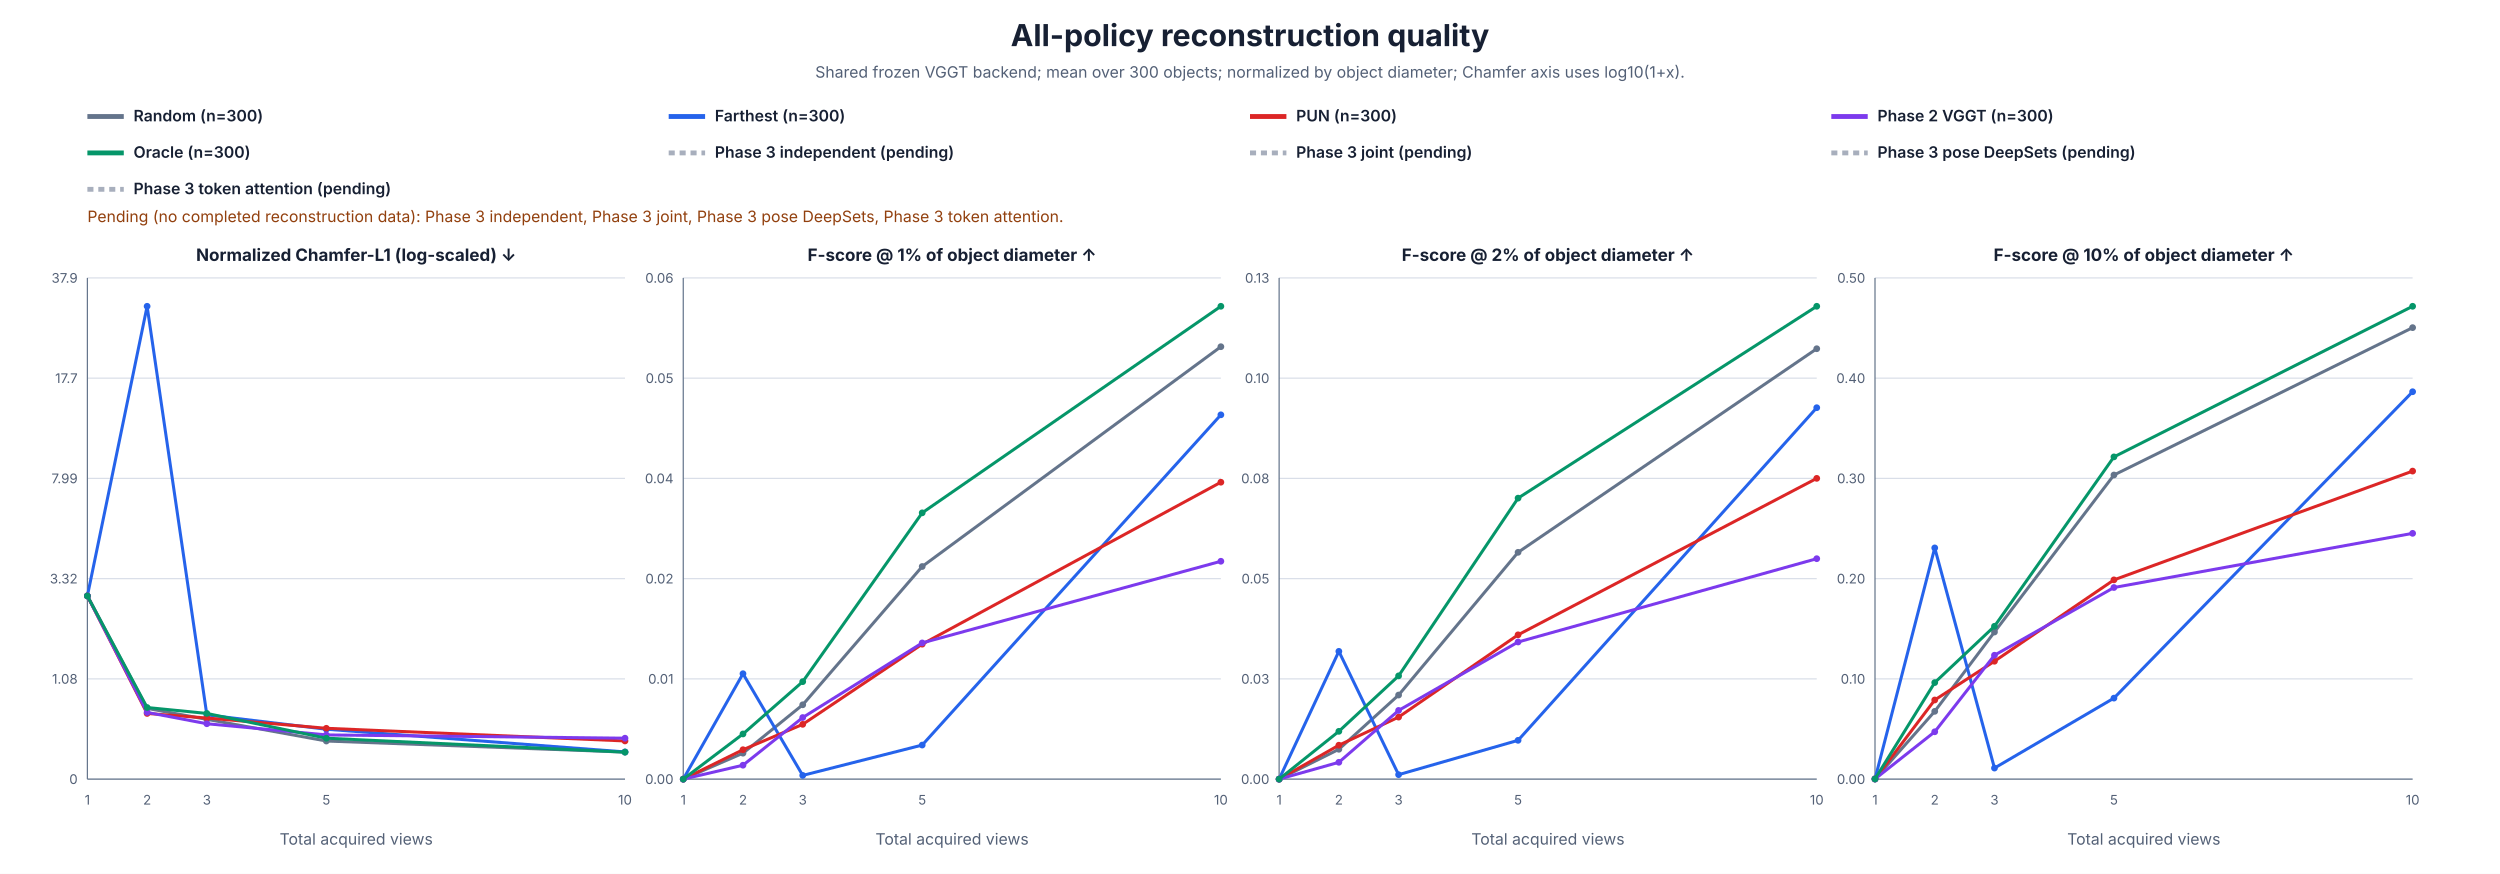
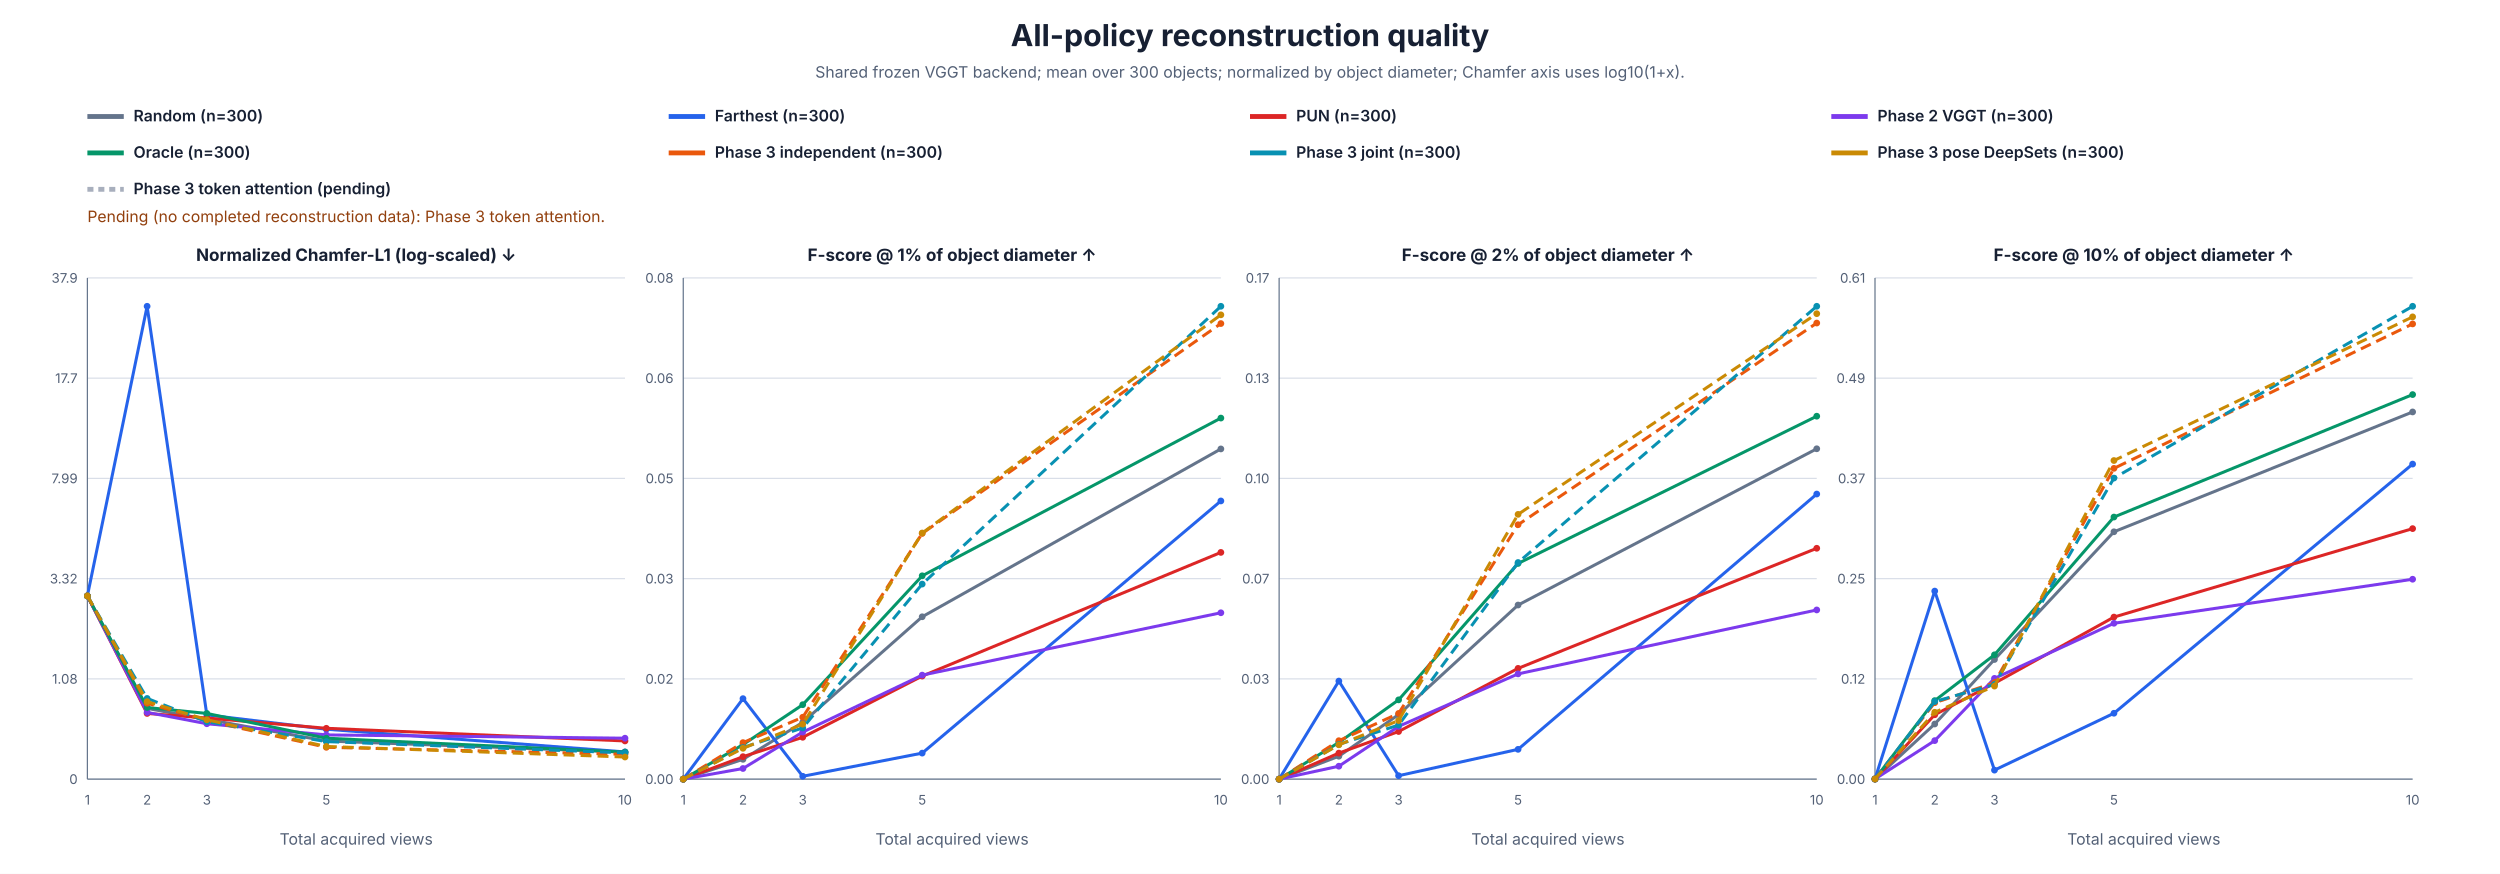
<svg xmlns="http://www.w3.org/2000/svg" width="2060" height="720" viewBox="0 0 2060 720">
  <style>
text{font-family:Inter,Arial,sans-serif;fill:#172033}
.title{font-size:25px;font-weight:700}.subtitle{font-size:13px;fill:#536076}
.axis{font-size:11px;fill:#536076}.legend{font-size:13px;font-weight:600}
.panel{font-size:14px;font-weight:700}.note{font-size:13px;fill:#92400e}
.grid{stroke:#d9dee8;stroke-width:1}
</style>
  <rect width="100%" height="100%" fill="#ffffff" />
  <text x="1030.0" y="38" class="title" text-anchor="middle">All-policy reconstruction quality</text>
  <text x="1030.0" y="64" class="subtitle" text-anchor="middle">Shared frozen VGGT backend; mean over 300 objects; normalized by object diameter; Chamfer axis uses log10(1+x).</text>
  <line x1="72.0" y1="96" x2="102.0" y2="96" stroke="#64748b" stroke-width="4" />
  <text x="110.0" y="100" class="legend">Random (n=300)</text>
  <line x1="551.0" y1="96" x2="581.0" y2="96" stroke="#2563eb" stroke-width="4" />
  <text x="589.0" y="100" class="legend">Farthest (n=300)</text>
  <line x1="1030.0" y1="96" x2="1060.0" y2="96" stroke="#dc2626" stroke-width="4" />
  <text x="1068.0" y="100" class="legend">PUN (n=300)</text>
  <line x1="1509.0" y1="96" x2="1539.0" y2="96" stroke="#7c3aed" stroke-width="4" />
  <text x="1547.0" y="100" class="legend">Phase 2 VGGT (n=300)</text>
  <line x1="72.0" y1="126" x2="102.0" y2="126" stroke="#059669" stroke-width="4" />
  <text x="110.0" y="130" class="legend">Oracle (n=300)</text>
-   <line x1="551.0" y1="126" x2="581.0" y2="126" stroke="#a8afbd" stroke-width="4" stroke-dasharray="5 4" />
-   <text x="589.0" y="130" class="legend">Phase 3 independent (pending)</text>
-   <line x1="1030.0" y1="126" x2="1060.0" y2="126" stroke="#a8afbd" stroke-width="4" stroke-dasharray="5 4" />
-   <text x="1068.0" y="130" class="legend">Phase 3 joint (pending)</text>
-   <line x1="1509.0" y1="126" x2="1539.0" y2="126" stroke="#a8afbd" stroke-width="4" stroke-dasharray="5 4" />
-   <text x="1547.0" y="130" class="legend">Phase 3 pose DeepSets (pending)</text>
+   <line x1="551.0" y1="126" x2="581.0" y2="126" stroke="#ea580c" stroke-width="4" />
+   <text x="589.0" y="130" class="legend">Phase 3 independent (n=300)</text>
+   <line x1="1030.0" y1="126" x2="1060.0" y2="126" stroke="#0891b2" stroke-width="4" />
+   <text x="1068.0" y="130" class="legend">Phase 3 joint (n=300)</text>
+   <line x1="1509.0" y1="126" x2="1539.0" y2="126" stroke="#ca8a04" stroke-width="4" />
+   <text x="1547.0" y="130" class="legend">Phase 3 pose DeepSets (n=300)</text>
  <line x1="72.0" y1="156" x2="102.0" y2="156" stroke="#a8afbd" stroke-width="4" stroke-dasharray="5 4" />
  <text x="110.0" y="160" class="legend">Phase 3 token attention (pending)</text>
-   <text x="72" y="183" class="note">Pending (no completed reconstruction data): Phase 3 independent, Phase 3 joint, Phase 3 pose DeepSets, Phase 3 token attention.</text>
+   <text x="72" y="183" class="note">Pending (no completed reconstruction data): Phase 3 token attention.</text>
  <text x="293.50" y="215.00" class="panel" text-anchor="middle">Normalized Chamfer-L1 (log-scaled) ↓</text>
  <line x1="72.00" y1="642.00" x2="515.00" y2="642.00" class="grid" />
  <text x="64.00" y="646.00" class="axis" text-anchor="end">0</text>
  <line x1="72.00" y1="559.40" x2="515.00" y2="559.40" class="grid" />
  <text x="64.00" y="563.40" class="axis" text-anchor="end">1.08</text>
  <line x1="72.00" y1="476.80" x2="515.00" y2="476.80" class="grid" />
  <text x="64.00" y="480.80" class="axis" text-anchor="end">3.32</text>
  <line x1="72.00" y1="394.20" x2="515.00" y2="394.20" class="grid" />
  <text x="64.00" y="398.20" class="axis" text-anchor="end">7.99</text>
  <line x1="72.00" y1="311.60" x2="515.00" y2="311.60" class="grid" />
  <text x="64.00" y="315.60" class="axis" text-anchor="end">17.7</text>
  <line x1="72.00" y1="229.00" x2="515.00" y2="229.00" class="grid" />
  <text x="64.00" y="233.00" class="axis" text-anchor="end">37.9</text>
  <line x1="72.00" y1="229.00" x2="72.00" y2="642.00" stroke="#64748b" />
  <line x1="72.00" y1="642.00" x2="515.00" y2="642.00" stroke="#64748b" />
  <text x="72.00" y="663.00" class="axis" text-anchor="middle">1</text>
  <text x="121.22" y="663.00" class="axis" text-anchor="middle">2</text>
  <text x="170.44" y="663.00" class="axis" text-anchor="middle">3</text>
  <text x="268.89" y="663.00" class="axis" text-anchor="middle">5</text>
  <text x="515.00" y="663.00" class="axis" text-anchor="middle">10</text>
  <text x="293.50" y="696" class="subtitle" text-anchor="middle">Total acquired views</text>
  <polyline points="72.00,491.06 121.22,583.74 170.44,592.75 268.89,610.61 515.00,619.73" fill="none" stroke="#64748b" stroke-width="2.5" stroke-linejoin="round" />
  <circle cx="72.00" cy="491.06" r="2.8" fill="#64748b" />
  <circle cx="121.22" cy="583.74" r="2.8" fill="#64748b" />
  <circle cx="170.44" cy="592.75" r="2.8" fill="#64748b" />
  <circle cx="268.89" cy="610.61" r="2.8" fill="#64748b" />
  <circle cx="515.00" cy="619.73" r="2.8" fill="#64748b" />
  <polyline points="72.00,491.06 121.22,252.38 170.44,589.07 268.89,600.89 515.00,619.60" fill="none" stroke="#2563eb" stroke-width="2.5" stroke-linejoin="round" />
  <circle cx="72.00" cy="491.06" r="2.8" fill="#2563eb" />
  <circle cx="121.22" cy="252.38" r="2.8" fill="#2563eb" />
  <circle cx="170.44" cy="589.07" r="2.8" fill="#2563eb" />
  <circle cx="268.89" cy="600.89" r="2.8" fill="#2563eb" />
  <circle cx="515.00" cy="619.60" r="2.8" fill="#2563eb" />
  <polyline points="72.00,491.06 121.22,587.89 170.44,591.66 268.89,600.12 515.00,610.55" fill="none" stroke="#dc2626" stroke-width="2.5" stroke-linejoin="round" />
  <circle cx="72.00" cy="491.06" r="2.8" fill="#dc2626" />
  <circle cx="121.22" cy="587.89" r="2.8" fill="#dc2626" />
  <circle cx="170.44" cy="591.66" r="2.8" fill="#dc2626" />
  <circle cx="268.89" cy="600.12" r="2.8" fill="#dc2626" />
  <circle cx="515.00" cy="610.55" r="2.8" fill="#dc2626" />
  <polyline points="72.00,491.06 121.22,587.02 170.44,596.36 268.89,605.58 515.00,608.27" fill="none" stroke="#7c3aed" stroke-width="2.5" stroke-linejoin="round" />
  <circle cx="72.00" cy="491.06" r="2.8" fill="#7c3aed" />
  <circle cx="121.22" cy="587.02" r="2.8" fill="#7c3aed" />
  <circle cx="170.44" cy="596.36" r="2.8" fill="#7c3aed" />
  <circle cx="268.89" cy="605.58" r="2.8" fill="#7c3aed" />
  <circle cx="515.00" cy="608.27" r="2.8" fill="#7c3aed" />
  <polyline points="72.00,491.06 121.22,582.99 170.44,587.87 268.89,608.29 515.00,619.76" fill="none" stroke="#059669" stroke-width="2.5" stroke-linejoin="round" />
  <circle cx="72.00" cy="491.06" r="2.8" fill="#059669" />
  <circle cx="121.22" cy="582.99" r="2.8" fill="#059669" />
  <circle cx="170.44" cy="587.87" r="2.8" fill="#059669" />
  <circle cx="268.89" cy="608.29" r="2.8" fill="#059669" />
  <circle cx="515.00" cy="619.76" r="2.8" fill="#059669" />
+   <polyline points="72.00,491.06 121.22,579.47 170.44,593.90 268.89,615.78 515.00,621.54" fill="none" stroke="#ea580c" stroke-width="2.5" stroke-linejoin="round" stroke-dasharray="9 5" />
+   <circle cx="72.00" cy="491.06" r="2.8" fill="#ea580c" />
+   <circle cx="121.22" cy="579.47" r="2.8" fill="#ea580c" />
+   <circle cx="170.44" cy="593.90" r="2.8" fill="#ea580c" />
+   <circle cx="268.89" cy="615.78" r="2.8" fill="#ea580c" />
+   <circle cx="515.00" cy="621.54" r="2.8" fill="#ea580c" />
+   <polyline points="72.00,491.06 121.22,575.52 170.44,594.70 268.89,611.07 515.00,620.37" fill="none" stroke="#0891b2" stroke-width="2.5" stroke-linejoin="round" stroke-dasharray="9 5" />
+   <circle cx="72.00" cy="491.06" r="2.8" fill="#0891b2" />
+   <circle cx="121.22" cy="575.52" r="2.8" fill="#0891b2" />
+   <circle cx="170.44" cy="594.70" r="2.8" fill="#0891b2" />
+   <circle cx="268.89" cy="611.07" r="2.8" fill="#0891b2" />
+   <circle cx="515.00" cy="620.37" r="2.8" fill="#0891b2" />
+   <polyline points="72.00,491.06 121.22,578.15 170.44,593.08 268.89,615.08 515.00,623.79" fill="none" stroke="#ca8a04" stroke-width="2.5" stroke-linejoin="round" stroke-dasharray="9 5" />
+   <circle cx="72.00" cy="491.06" r="2.8" fill="#ca8a04" />
+   <circle cx="121.22" cy="578.15" r="2.8" fill="#ca8a04" />
+   <circle cx="170.44" cy="593.08" r="2.8" fill="#ca8a04" />
+   <circle cx="268.89" cy="615.08" r="2.8" fill="#ca8a04" />
+   <circle cx="515.00" cy="623.79" r="2.8" fill="#ca8a04" />
  <text x="784.50" y="215.00" class="panel" text-anchor="middle">F-score @ 1% of object diameter ↑</text>
  <line x1="563.00" y1="642.00" x2="1006.00" y2="642.00" class="grid" />
  <text x="555.00" y="646.00" class="axis" text-anchor="end">0.00</text>
  <line x1="563.00" y1="559.40" x2="1006.00" y2="559.40" class="grid" />
-   <text x="555.00" y="563.40" class="axis" text-anchor="end">0.01</text>
+   <text x="555.00" y="563.40" class="axis" text-anchor="end">0.02</text>
  <line x1="563.00" y1="476.80" x2="1006.00" y2="476.80" class="grid" />
-   <text x="555.00" y="480.80" class="axis" text-anchor="end">0.02</text>
+   <text x="555.00" y="480.80" class="axis" text-anchor="end">0.03</text>
  <line x1="563.00" y1="394.20" x2="1006.00" y2="394.20" class="grid" />
-   <text x="555.00" y="398.20" class="axis" text-anchor="end">0.04</text>
+   <text x="555.00" y="398.20" class="axis" text-anchor="end">0.05</text>
  <line x1="563.00" y1="311.60" x2="1006.00" y2="311.60" class="grid" />
-   <text x="555.00" y="315.60" class="axis" text-anchor="end">0.05</text>
+   <text x="555.00" y="315.60" class="axis" text-anchor="end">0.06</text>
  <line x1="563.00" y1="229.00" x2="1006.00" y2="229.00" class="grid" />
-   <text x="555.00" y="233.00" class="axis" text-anchor="end">0.06</text>
+   <text x="555.00" y="233.00" class="axis" text-anchor="end">0.08</text>
  <line x1="563.00" y1="229.00" x2="563.00" y2="642.00" stroke="#64748b" />
  <line x1="563.00" y1="642.00" x2="1006.00" y2="642.00" stroke="#64748b" />
  <text x="563.00" y="663.00" class="axis" text-anchor="middle">1</text>
  <text x="612.22" y="663.00" class="axis" text-anchor="middle">2</text>
  <text x="661.44" y="663.00" class="axis" text-anchor="middle">3</text>
  <text x="759.89" y="663.00" class="axis" text-anchor="middle">5</text>
  <text x="1006.00" y="663.00" class="axis" text-anchor="middle">10</text>
  <text x="784.50" y="696" class="subtitle" text-anchor="middle">Total acquired views</text>
-   <polyline points="563.00,642.00 612.22,620.62 661.44,580.75 759.89,466.80 1006.00,285.68" fill="none" stroke="#64748b" stroke-width="2.5" stroke-linejoin="round" />
+   <polyline points="563.00,642.00 612.22,625.68 661.44,595.23 759.89,508.22 1006.00,369.92" fill="none" stroke="#64748b" stroke-width="2.5" stroke-linejoin="round" />
  <circle cx="563.00" cy="642.00" r="2.8" fill="#64748b" />
-   <circle cx="612.22" cy="620.62" r="2.8" fill="#64748b" />
-   <circle cx="661.44" cy="580.75" r="2.8" fill="#64748b" />
-   <circle cx="759.89" cy="466.80" r="2.8" fill="#64748b" />
-   <circle cx="1006.00" cy="285.68" r="2.8" fill="#64748b" />
-   <polyline points="563.00,642.00 612.22,555.14 661.44,638.93 759.89,613.93 1006.00,341.81" fill="none" stroke="#2563eb" stroke-width="2.5" stroke-linejoin="round" />
+   <circle cx="612.22" cy="625.68" r="2.8" fill="#64748b" />
+   <circle cx="661.44" cy="595.23" r="2.8" fill="#64748b" />
+   <circle cx="759.89" cy="508.22" r="2.8" fill="#64748b" />
+   <circle cx="1006.00" cy="369.92" r="2.8" fill="#64748b" />
+   <polyline points="563.00,642.00 612.22,575.68 661.44,639.66 759.89,620.57 1006.00,412.78" fill="none" stroke="#2563eb" stroke-width="2.5" stroke-linejoin="round" />
  <circle cx="563.00" cy="642.00" r="2.8" fill="#2563eb" />
-   <circle cx="612.22" cy="555.14" r="2.8" fill="#2563eb" />
-   <circle cx="661.44" cy="638.93" r="2.8" fill="#2563eb" />
-   <circle cx="759.89" cy="613.93" r="2.8" fill="#2563eb" />
-   <circle cx="1006.00" cy="341.81" r="2.8" fill="#2563eb" />
-   <polyline points="563.00,642.00 612.22,617.76 661.44,596.85 759.89,530.79 1006.00,397.35" fill="none" stroke="#dc2626" stroke-width="2.5" stroke-linejoin="round" />
+   <circle cx="612.22" cy="575.68" r="2.8" fill="#2563eb" />
+   <circle cx="661.44" cy="639.66" r="2.8" fill="#2563eb" />
+   <circle cx="759.89" cy="620.57" r="2.8" fill="#2563eb" />
+   <circle cx="1006.00" cy="412.78" r="2.8" fill="#2563eb" />
+   <polyline points="563.00,642.00 612.22,623.49 661.44,607.52 759.89,557.08 1006.00,455.19" fill="none" stroke="#dc2626" stroke-width="2.5" stroke-linejoin="round" />
  <circle cx="563.00" cy="642.00" r="2.8" fill="#dc2626" />
-   <circle cx="612.22" cy="617.76" r="2.8" fill="#dc2626" />
-   <circle cx="661.44" cy="596.85" r="2.8" fill="#dc2626" />
-   <circle cx="759.89" cy="530.79" r="2.8" fill="#dc2626" />
-   <circle cx="1006.00" cy="397.35" r="2.8" fill="#dc2626" />
-   <polyline points="563.00,642.00 612.22,630.53 661.44,591.25 759.89,529.77 1006.00,462.48" fill="none" stroke="#7c3aed" stroke-width="2.5" stroke-linejoin="round" />
+   <circle cx="612.22" cy="623.49" r="2.8" fill="#dc2626" />
+   <circle cx="661.44" cy="607.52" r="2.8" fill="#dc2626" />
+   <circle cx="759.89" cy="557.08" r="2.8" fill="#dc2626" />
+   <circle cx="1006.00" cy="455.19" r="2.8" fill="#dc2626" />
+   <polyline points="563.00,642.00 612.22,633.24 661.44,603.25 759.89,556.30 1006.00,504.92" fill="none" stroke="#7c3aed" stroke-width="2.5" stroke-linejoin="round" />
  <circle cx="563.00" cy="642.00" r="2.8" fill="#7c3aed" />
-   <circle cx="612.22" cy="630.53" r="2.8" fill="#7c3aed" />
-   <circle cx="661.44" cy="591.25" r="2.8" fill="#7c3aed" />
-   <circle cx="759.89" cy="529.77" r="2.8" fill="#7c3aed" />
-   <circle cx="1006.00" cy="462.48" r="2.8" fill="#7c3aed" />
-   <polyline points="563.00,642.00 612.22,604.78 661.44,561.68 759.89,422.58 1006.00,252.38" fill="none" stroke="#059669" stroke-width="2.5" stroke-linejoin="round" />
+   <circle cx="612.22" cy="633.24" r="2.8" fill="#7c3aed" />
+   <circle cx="661.44" cy="603.25" r="2.8" fill="#7c3aed" />
+   <circle cx="759.89" cy="556.30" r="2.8" fill="#7c3aed" />
+   <circle cx="1006.00" cy="504.92" r="2.8" fill="#7c3aed" />
+   <polyline points="563.00,642.00 612.22,613.58 661.44,580.67 759.89,474.46 1006.00,344.49" fill="none" stroke="#059669" stroke-width="2.5" stroke-linejoin="round" />
  <circle cx="563.00" cy="642.00" r="2.8" fill="#059669" />
-   <circle cx="612.22" cy="604.78" r="2.8" fill="#059669" />
-   <circle cx="661.44" cy="561.68" r="2.8" fill="#059669" />
-   <circle cx="759.89" cy="422.58" r="2.8" fill="#059669" />
-   <circle cx="1006.00" cy="252.38" r="2.8" fill="#059669" />
+   <circle cx="612.22" cy="613.58" r="2.8" fill="#059669" />
+   <circle cx="661.44" cy="580.67" r="2.8" fill="#059669" />
+   <circle cx="759.89" cy="474.46" r="2.8" fill="#059669" />
+   <circle cx="1006.00" cy="344.49" r="2.8" fill="#059669" />
+   <polyline points="563.00,642.00 612.22,611.91 661.44,591.01 759.89,439.54 1006.00,266.61" fill="none" stroke="#ea580c" stroke-width="2.5" stroke-linejoin="round" stroke-dasharray="9 5" />
+   <circle cx="563.00" cy="642.00" r="2.8" fill="#ea580c" />
+   <circle cx="612.22" cy="611.91" r="2.8" fill="#ea580c" />
+   <circle cx="661.44" cy="591.01" r="2.8" fill="#ea580c" />
+   <circle cx="759.89" cy="439.54" r="2.8" fill="#ea580c" />
+   <circle cx="1006.00" cy="266.61" r="2.8" fill="#ea580c" />
+   <polyline points="563.00,642.00 612.22,615.99 661.44,599.80 759.89,481.28 1006.00,252.38" fill="none" stroke="#0891b2" stroke-width="2.5" stroke-linejoin="round" stroke-dasharray="9 5" />
+   <circle cx="563.00" cy="642.00" r="2.8" fill="#0891b2" />
+   <circle cx="612.22" cy="615.99" r="2.8" fill="#0891b2" />
+   <circle cx="661.44" cy="599.80" r="2.8" fill="#0891b2" />
+   <circle cx="759.89" cy="481.28" r="2.8" fill="#0891b2" />
+   <circle cx="1006.00" cy="252.38" r="2.8" fill="#0891b2" />
+   <polyline points="563.00,642.00 612.22,616.61 661.44,596.71 759.89,439.20 1006.00,259.42" fill="none" stroke="#ca8a04" stroke-width="2.5" stroke-linejoin="round" stroke-dasharray="9 5" />
+   <circle cx="563.00" cy="642.00" r="2.8" fill="#ca8a04" />
+   <circle cx="612.22" cy="616.61" r="2.8" fill="#ca8a04" />
+   <circle cx="661.44" cy="596.71" r="2.8" fill="#ca8a04" />
+   <circle cx="759.89" cy="439.20" r="2.8" fill="#ca8a04" />
+   <circle cx="1006.00" cy="259.42" r="2.8" fill="#ca8a04" />
  <text x="1275.50" y="215.00" class="panel" text-anchor="middle">F-score @ 2% of object diameter ↑</text>
  <line x1="1054.00" y1="642.00" x2="1497.00" y2="642.00" class="grid" />
  <text x="1046.00" y="646.00" class="axis" text-anchor="end">0.00</text>
  <line x1="1054.00" y1="559.40" x2="1497.00" y2="559.40" class="grid" />
  <text x="1046.00" y="563.40" class="axis" text-anchor="end">0.03</text>
  <line x1="1054.00" y1="476.80" x2="1497.00" y2="476.80" class="grid" />
-   <text x="1046.00" y="480.80" class="axis" text-anchor="end">0.05</text>
+   <text x="1046.00" y="480.80" class="axis" text-anchor="end">0.07</text>
  <line x1="1054.00" y1="394.20" x2="1497.00" y2="394.20" class="grid" />
-   <text x="1046.00" y="398.20" class="axis" text-anchor="end">0.08</text>
+   <text x="1046.00" y="398.20" class="axis" text-anchor="end">0.10</text>
  <line x1="1054.00" y1="311.60" x2="1497.00" y2="311.60" class="grid" />
-   <text x="1046.00" y="315.60" class="axis" text-anchor="end">0.10</text>
+   <text x="1046.00" y="315.60" class="axis" text-anchor="end">0.13</text>
  <line x1="1054.00" y1="229.00" x2="1497.00" y2="229.00" class="grid" />
-   <text x="1046.00" y="233.00" class="axis" text-anchor="end">0.13</text>
+   <text x="1046.00" y="233.00" class="axis" text-anchor="end">0.17</text>
  <line x1="1054.00" y1="229.00" x2="1054.00" y2="642.00" stroke="#64748b" />
  <line x1="1054.00" y1="642.00" x2="1497.00" y2="642.00" stroke="#64748b" />
  <text x="1054.00" y="663.00" class="axis" text-anchor="middle">1</text>
  <text x="1103.22" y="663.00" class="axis" text-anchor="middle">2</text>
  <text x="1152.44" y="663.00" class="axis" text-anchor="middle">3</text>
  <text x="1250.89" y="663.00" class="axis" text-anchor="middle">5</text>
  <text x="1497.00" y="663.00" class="axis" text-anchor="middle">10</text>
  <text x="1275.50" y="696" class="subtitle" text-anchor="middle">Total acquired views</text>
-   <polyline points="1054.00,642.00 1103.22,617.41 1152.44,572.72 1250.89,455.11 1497.00,287.35" fill="none" stroke="#64748b" stroke-width="2.5" stroke-linejoin="round" />
+   <polyline points="1054.00,642.00 1103.22,623.12 1152.44,588.83 1250.89,498.55 1497.00,369.79" fill="none" stroke="#64748b" stroke-width="2.5" stroke-linejoin="round" />
  <circle cx="1054.00" cy="642.00" r="2.8" fill="#64748b" />
-   <circle cx="1103.22" cy="617.41" r="2.8" fill="#64748b" />
-   <circle cx="1152.44" cy="572.72" r="2.8" fill="#64748b" />
-   <circle cx="1250.89" cy="455.11" r="2.8" fill="#64748b" />
-   <circle cx="1497.00" cy="287.35" r="2.8" fill="#64748b" />
-   <polyline points="1054.00,642.00 1103.22,536.71 1152.44,638.33 1250.89,610.03 1497.00,335.95" fill="none" stroke="#2563eb" stroke-width="2.5" stroke-linejoin="round" />
+   <circle cx="1103.22" cy="623.12" r="2.8" fill="#64748b" />
+   <circle cx="1152.44" cy="588.83" r="2.8" fill="#64748b" />
+   <circle cx="1250.89" cy="498.55" r="2.8" fill="#64748b" />
+   <circle cx="1497.00" cy="369.79" r="2.8" fill="#64748b" />
+   <polyline points="1054.00,642.00 1103.22,561.19 1152.44,639.18 1250.89,617.46 1497.00,407.09" fill="none" stroke="#2563eb" stroke-width="2.5" stroke-linejoin="round" />
  <circle cx="1054.00" cy="642.00" r="2.8" fill="#2563eb" />
-   <circle cx="1103.22" cy="536.71" r="2.8" fill="#2563eb" />
-   <circle cx="1152.44" cy="638.33" r="2.8" fill="#2563eb" />
-   <circle cx="1250.89" cy="610.03" r="2.8" fill="#2563eb" />
-   <circle cx="1497.00" cy="335.95" r="2.8" fill="#2563eb" />
-   <polyline points="1054.00,642.00 1103.22,614.05 1152.44,590.89 1250.89,523.09 1497.00,394.17" fill="none" stroke="#dc2626" stroke-width="2.5" stroke-linejoin="round" />
+   <circle cx="1103.22" cy="561.19" r="2.8" fill="#2563eb" />
+   <circle cx="1152.44" cy="639.18" r="2.8" fill="#2563eb" />
+   <circle cx="1250.89" cy="617.46" r="2.8" fill="#2563eb" />
+   <circle cx="1497.00" cy="407.09" r="2.8" fill="#2563eb" />
+   <polyline points="1054.00,642.00 1103.22,620.55 1152.44,602.77 1250.89,550.73 1497.00,451.78" fill="none" stroke="#dc2626" stroke-width="2.5" stroke-linejoin="round" />
  <circle cx="1054.00" cy="642.00" r="2.8" fill="#dc2626" />
-   <circle cx="1103.22" cy="614.05" r="2.8" fill="#dc2626" />
-   <circle cx="1152.44" cy="590.89" r="2.8" fill="#dc2626" />
-   <circle cx="1250.89" cy="523.09" r="2.8" fill="#dc2626" />
-   <circle cx="1497.00" cy="394.17" r="2.8" fill="#dc2626" />
-   <polyline points="1054.00,642.00 1103.22,628.13 1152.44,585.39 1250.89,529.00 1497.00,460.36" fill="none" stroke="#7c3aed" stroke-width="2.5" stroke-linejoin="round" />
+   <circle cx="1103.22" cy="620.55" r="2.8" fill="#dc2626" />
+   <circle cx="1152.44" cy="602.77" r="2.8" fill="#dc2626" />
+   <circle cx="1250.89" cy="550.73" r="2.8" fill="#dc2626" />
+   <circle cx="1497.00" cy="451.78" r="2.8" fill="#dc2626" />
+   <polyline points="1054.00,642.00 1103.22,631.35 1152.44,598.55 1250.89,555.27 1497.00,502.59" fill="none" stroke="#7c3aed" stroke-width="2.5" stroke-linejoin="round" />
  <circle cx="1054.00" cy="642.00" r="2.8" fill="#7c3aed" />
-   <circle cx="1103.22" cy="628.13" r="2.8" fill="#7c3aed" />
-   <circle cx="1152.44" cy="585.39" r="2.8" fill="#7c3aed" />
-   <circle cx="1250.89" cy="529.00" r="2.8" fill="#7c3aed" />
-   <circle cx="1497.00" cy="460.36" r="2.8" fill="#7c3aed" />
-   <polyline points="1054.00,642.00 1103.22,602.62 1152.44,556.91 1250.89,410.47 1497.00,252.38" fill="none" stroke="#059669" stroke-width="2.5" stroke-linejoin="round" />
+   <circle cx="1103.22" cy="631.35" r="2.8" fill="#7c3aed" />
+   <circle cx="1152.44" cy="598.55" r="2.8" fill="#7c3aed" />
+   <circle cx="1250.89" cy="555.27" r="2.8" fill="#7c3aed" />
+   <circle cx="1497.00" cy="502.59" r="2.8" fill="#7c3aed" />
+   <polyline points="1054.00,642.00 1103.22,611.78 1152.44,576.69 1250.89,464.29 1497.00,342.95" fill="none" stroke="#059669" stroke-width="2.5" stroke-linejoin="round" />
  <circle cx="1054.00" cy="642.00" r="2.8" fill="#059669" />
-   <circle cx="1103.22" cy="602.62" r="2.8" fill="#059669" />
-   <circle cx="1152.44" cy="556.91" r="2.8" fill="#059669" />
-   <circle cx="1250.89" cy="410.47" r="2.8" fill="#059669" />
-   <circle cx="1497.00" cy="252.38" r="2.8" fill="#059669" />
+   <circle cx="1103.22" cy="611.78" r="2.8" fill="#059669" />
+   <circle cx="1152.44" cy="576.69" r="2.8" fill="#059669" />
+   <circle cx="1250.89" cy="464.29" r="2.8" fill="#059669" />
+   <circle cx="1497.00" cy="342.95" r="2.8" fill="#059669" />
+   <polyline points="1054.00,642.00 1103.22,610.34 1152.44,587.87 1250.89,432.37 1497.00,266.19" fill="none" stroke="#ea580c" stroke-width="2.5" stroke-linejoin="round" stroke-dasharray="9 5" />
+   <circle cx="1054.00" cy="642.00" r="2.8" fill="#ea580c" />
+   <circle cx="1103.22" cy="610.34" r="2.8" fill="#ea580c" />
+   <circle cx="1152.44" cy="587.87" r="2.8" fill="#ea580c" />
+   <circle cx="1250.89" cy="432.37" r="2.8" fill="#ea580c" />
+   <circle cx="1497.00" cy="266.19" r="2.8" fill="#ea580c" />
+   <polyline points="1054.00,642.00 1103.22,613.41 1152.44,597.44 1250.89,463.50 1497.00,252.38" fill="none" stroke="#0891b2" stroke-width="2.5" stroke-linejoin="round" stroke-dasharray="9 5" />
+   <circle cx="1054.00" cy="642.00" r="2.8" fill="#0891b2" />
+   <circle cx="1103.22" cy="613.41" r="2.8" fill="#0891b2" />
+   <circle cx="1152.44" cy="597.44" r="2.8" fill="#0891b2" />
+   <circle cx="1250.89" cy="463.50" r="2.8" fill="#0891b2" />
+   <circle cx="1497.00" cy="252.38" r="2.8" fill="#0891b2" />
+   <polyline points="1054.00,642.00 1103.22,613.73 1152.44,593.73 1250.89,423.84 1497.00,258.47" fill="none" stroke="#ca8a04" stroke-width="2.5" stroke-linejoin="round" stroke-dasharray="9 5" />
+   <circle cx="1054.00" cy="642.00" r="2.8" fill="#ca8a04" />
+   <circle cx="1103.22" cy="613.73" r="2.8" fill="#ca8a04" />
+   <circle cx="1152.44" cy="593.73" r="2.8" fill="#ca8a04" />
+   <circle cx="1250.89" cy="423.84" r="2.8" fill="#ca8a04" />
+   <circle cx="1497.00" cy="258.47" r="2.8" fill="#ca8a04" />
  <text x="1766.50" y="215.00" class="panel" text-anchor="middle">F-score @ 10% of object diameter ↑</text>
  <line x1="1545.00" y1="642.00" x2="1988.00" y2="642.00" class="grid" />
  <text x="1537.00" y="646.00" class="axis" text-anchor="end">0.00</text>
  <line x1="1545.00" y1="559.40" x2="1988.00" y2="559.40" class="grid" />
-   <text x="1537.00" y="563.40" class="axis" text-anchor="end">0.10</text>
+   <text x="1537.00" y="563.40" class="axis" text-anchor="end">0.12</text>
  <line x1="1545.00" y1="476.80" x2="1988.00" y2="476.80" class="grid" />
-   <text x="1537.00" y="480.80" class="axis" text-anchor="end">0.20</text>
+   <text x="1537.00" y="480.80" class="axis" text-anchor="end">0.25</text>
  <line x1="1545.00" y1="394.20" x2="1988.00" y2="394.20" class="grid" />
-   <text x="1537.00" y="398.20" class="axis" text-anchor="end">0.30</text>
+   <text x="1537.00" y="398.20" class="axis" text-anchor="end">0.37</text>
  <line x1="1545.00" y1="311.60" x2="1988.00" y2="311.60" class="grid" />
-   <text x="1537.00" y="315.60" class="axis" text-anchor="end">0.40</text>
+   <text x="1537.00" y="315.60" class="axis" text-anchor="end">0.49</text>
  <line x1="1545.00" y1="229.00" x2="1988.00" y2="229.00" class="grid" />
-   <text x="1537.00" y="233.00" class="axis" text-anchor="end">0.50</text>
+   <text x="1537.00" y="233.00" class="axis" text-anchor="end">0.61</text>
  <line x1="1545.00" y1="229.00" x2="1545.00" y2="642.00" stroke="#64748b" />
  <line x1="1545.00" y1="642.00" x2="1988.00" y2="642.00" stroke="#64748b" />
  <text x="1545.00" y="663.00" class="axis" text-anchor="middle">1</text>
  <text x="1594.22" y="663.00" class="axis" text-anchor="middle">2</text>
  <text x="1643.44" y="663.00" class="axis" text-anchor="middle">3</text>
  <text x="1741.89" y="663.00" class="axis" text-anchor="middle">5</text>
  <text x="1988.00" y="663.00" class="axis" text-anchor="middle">10</text>
  <text x="1766.50" y="696" class="subtitle" text-anchor="middle">Total acquired views</text>
-   <polyline points="1545.00,641.86 1594.22,586.15 1643.44,520.78 1741.89,391.40 1988.00,269.97" fill="none" stroke="#64748b" stroke-width="2.5" stroke-linejoin="round" />
-   <circle cx="1545.00" cy="641.86" r="2.8" fill="#64748b" />
-   <circle cx="1594.22" cy="586.15" r="2.8" fill="#64748b" />
-   <circle cx="1643.44" cy="520.78" r="2.8" fill="#64748b" />
-   <circle cx="1741.89" cy="391.40" r="2.8" fill="#64748b" />
-   <circle cx="1988.00" cy="269.97" r="2.8" fill="#64748b" />
-   <polyline points="1545.00,641.86 1594.22,451.47 1643.44,632.89 1741.89,575.25 1988.00,322.79" fill="none" stroke="#2563eb" stroke-width="2.5" stroke-linejoin="round" />
-   <circle cx="1545.00" cy="641.86" r="2.8" fill="#2563eb" />
-   <circle cx="1594.22" cy="451.47" r="2.8" fill="#2563eb" />
-   <circle cx="1643.44" cy="632.89" r="2.8" fill="#2563eb" />
-   <circle cx="1741.89" cy="575.25" r="2.8" fill="#2563eb" />
-   <circle cx="1988.00" cy="322.79" r="2.8" fill="#2563eb" />
-   <polyline points="1545.00,641.86 1594.22,576.79 1643.44,544.86 1741.89,477.81 1988.00,388.18" fill="none" stroke="#dc2626" stroke-width="2.5" stroke-linejoin="round" />
-   <circle cx="1545.00" cy="641.86" r="2.8" fill="#dc2626" />
-   <circle cx="1594.22" cy="576.79" r="2.8" fill="#dc2626" />
-   <circle cx="1643.44" cy="544.86" r="2.8" fill="#dc2626" />
-   <circle cx="1741.89" cy="477.81" r="2.8" fill="#dc2626" />
-   <circle cx="1988.00" cy="388.18" r="2.8" fill="#dc2626" />
-   <polyline points="1545.00,641.86 1594.22,602.99 1643.44,539.91 1741.89,484.11 1988.00,439.47" fill="none" stroke="#7c3aed" stroke-width="2.5" stroke-linejoin="round" />
-   <circle cx="1545.00" cy="641.86" r="2.8" fill="#7c3aed" />
-   <circle cx="1594.22" cy="602.99" r="2.8" fill="#7c3aed" />
-   <circle cx="1643.44" cy="539.91" r="2.8" fill="#7c3aed" />
-   <circle cx="1741.89" cy="484.11" r="2.8" fill="#7c3aed" />
-   <circle cx="1988.00" cy="439.47" r="2.8" fill="#7c3aed" />
-   <polyline points="1545.00,641.86 1594.22,562.45 1643.44,516.05 1741.89,376.47 1988.00,252.38" fill="none" stroke="#059669" stroke-width="2.5" stroke-linejoin="round" />
-   <circle cx="1545.00" cy="641.86" r="2.8" fill="#059669" />
-   <circle cx="1594.22" cy="562.45" r="2.8" fill="#059669" />
-   <circle cx="1643.44" cy="516.05" r="2.8" fill="#059669" />
-   <circle cx="1741.89" cy="376.47" r="2.8" fill="#059669" />
-   <circle cx="1988.00" cy="252.38" r="2.8" fill="#059669" />
+   <polyline points="1545.00,641.89 1594.22,596.58 1643.44,543.42 1741.89,438.19 1988.00,339.44" fill="none" stroke="#64748b" stroke-width="2.5" stroke-linejoin="round" />
+   <circle cx="1545.00" cy="641.89" r="2.8" fill="#64748b" />
+   <circle cx="1594.22" cy="596.58" r="2.8" fill="#64748b" />
+   <circle cx="1643.44" cy="543.42" r="2.8" fill="#64748b" />
+   <circle cx="1741.89" cy="438.19" r="2.8" fill="#64748b" />
+   <circle cx="1988.00" cy="339.44" r="2.8" fill="#64748b" />
+   <polyline points="1545.00,641.89 1594.22,487.05 1643.44,634.59 1741.89,587.72 1988.00,382.40" fill="none" stroke="#2563eb" stroke-width="2.5" stroke-linejoin="round" />
+   <circle cx="1545.00" cy="641.89" r="2.8" fill="#2563eb" />
+   <circle cx="1594.22" cy="487.05" r="2.8" fill="#2563eb" />
+   <circle cx="1643.44" cy="634.59" r="2.8" fill="#2563eb" />
+   <circle cx="1741.89" cy="587.72" r="2.8" fill="#2563eb" />
+   <circle cx="1988.00" cy="382.40" r="2.8" fill="#2563eb" />
+   <polyline points="1545.00,641.89 1594.22,588.97 1643.44,563.00 1741.89,508.47 1988.00,435.58" fill="none" stroke="#dc2626" stroke-width="2.5" stroke-linejoin="round" />
+   <circle cx="1545.00" cy="641.89" r="2.8" fill="#dc2626" />
+   <circle cx="1594.22" cy="588.97" r="2.8" fill="#dc2626" />
+   <circle cx="1643.44" cy="563.00" r="2.8" fill="#dc2626" />
+   <circle cx="1741.89" cy="508.47" r="2.8" fill="#dc2626" />
+   <circle cx="1988.00" cy="435.58" r="2.8" fill="#dc2626" />
+   <polyline points="1545.00,641.89 1594.22,610.27 1643.44,558.98 1741.89,513.59 1988.00,477.29" fill="none" stroke="#7c3aed" stroke-width="2.5" stroke-linejoin="round" />
+   <circle cx="1545.00" cy="641.89" r="2.8" fill="#7c3aed" />
+   <circle cx="1594.22" cy="610.27" r="2.8" fill="#7c3aed" />
+   <circle cx="1643.44" cy="558.98" r="2.8" fill="#7c3aed" />
+   <circle cx="1741.89" cy="513.59" r="2.8" fill="#7c3aed" />
+   <circle cx="1988.00" cy="477.29" r="2.8" fill="#7c3aed" />
+   <polyline points="1545.00,641.89 1594.22,577.31 1643.44,539.57 1741.89,426.05 1988.00,325.13" fill="none" stroke="#059669" stroke-width="2.5" stroke-linejoin="round" />
+   <circle cx="1545.00" cy="641.89" r="2.8" fill="#059669" />
+   <circle cx="1594.22" cy="577.31" r="2.8" fill="#059669" />
+   <circle cx="1643.44" cy="539.57" r="2.8" fill="#059669" />
+   <circle cx="1741.89" cy="426.05" r="2.8" fill="#059669" />
+   <circle cx="1988.00" cy="325.13" r="2.8" fill="#059669" />
+   <polyline points="1545.00,641.89 1594.22,579.03 1643.44,562.57 1741.89,385.93 1988.00,266.91" fill="none" stroke="#ea580c" stroke-width="2.5" stroke-linejoin="round" stroke-dasharray="9 5" />
+   <circle cx="1545.00" cy="641.89" r="2.8" fill="#ea580c" />
+   <circle cx="1594.22" cy="579.03" r="2.8" fill="#ea580c" />
+   <circle cx="1643.44" cy="562.57" r="2.8" fill="#ea580c" />
+   <circle cx="1741.89" cy="385.93" r="2.8" fill="#ea580c" />
+   <circle cx="1988.00" cy="266.91" r="2.8" fill="#ea580c" />
+   <polyline points="1545.00,641.89 1594.22,578.06 1643.44,564.02 1741.89,393.94 1988.00,252.38" fill="none" stroke="#0891b2" stroke-width="2.5" stroke-linejoin="round" stroke-dasharray="9 5" />
+   <circle cx="1545.00" cy="641.89" r="2.8" fill="#0891b2" />
+   <circle cx="1594.22" cy="578.06" r="2.8" fill="#0891b2" />
+   <circle cx="1643.44" cy="564.02" r="2.8" fill="#0891b2" />
+   <circle cx="1741.89" cy="393.94" r="2.8" fill="#0891b2" />
+   <circle cx="1988.00" cy="252.38" r="2.8" fill="#0891b2" />
+   <polyline points="1545.00,641.89 1594.22,586.91 1643.44,565.34 1741.89,379.47 1988.00,261.10" fill="none" stroke="#ca8a04" stroke-width="2.5" stroke-linejoin="round" stroke-dasharray="9 5" />
+   <circle cx="1545.00" cy="641.89" r="2.8" fill="#ca8a04" />
+   <circle cx="1594.22" cy="586.91" r="2.8" fill="#ca8a04" />
+   <circle cx="1643.44" cy="565.34" r="2.8" fill="#ca8a04" />
+   <circle cx="1741.89" cy="379.47" r="2.8" fill="#ca8a04" />
+   <circle cx="1988.00" cy="261.10" r="2.8" fill="#ca8a04" />
</svg>
